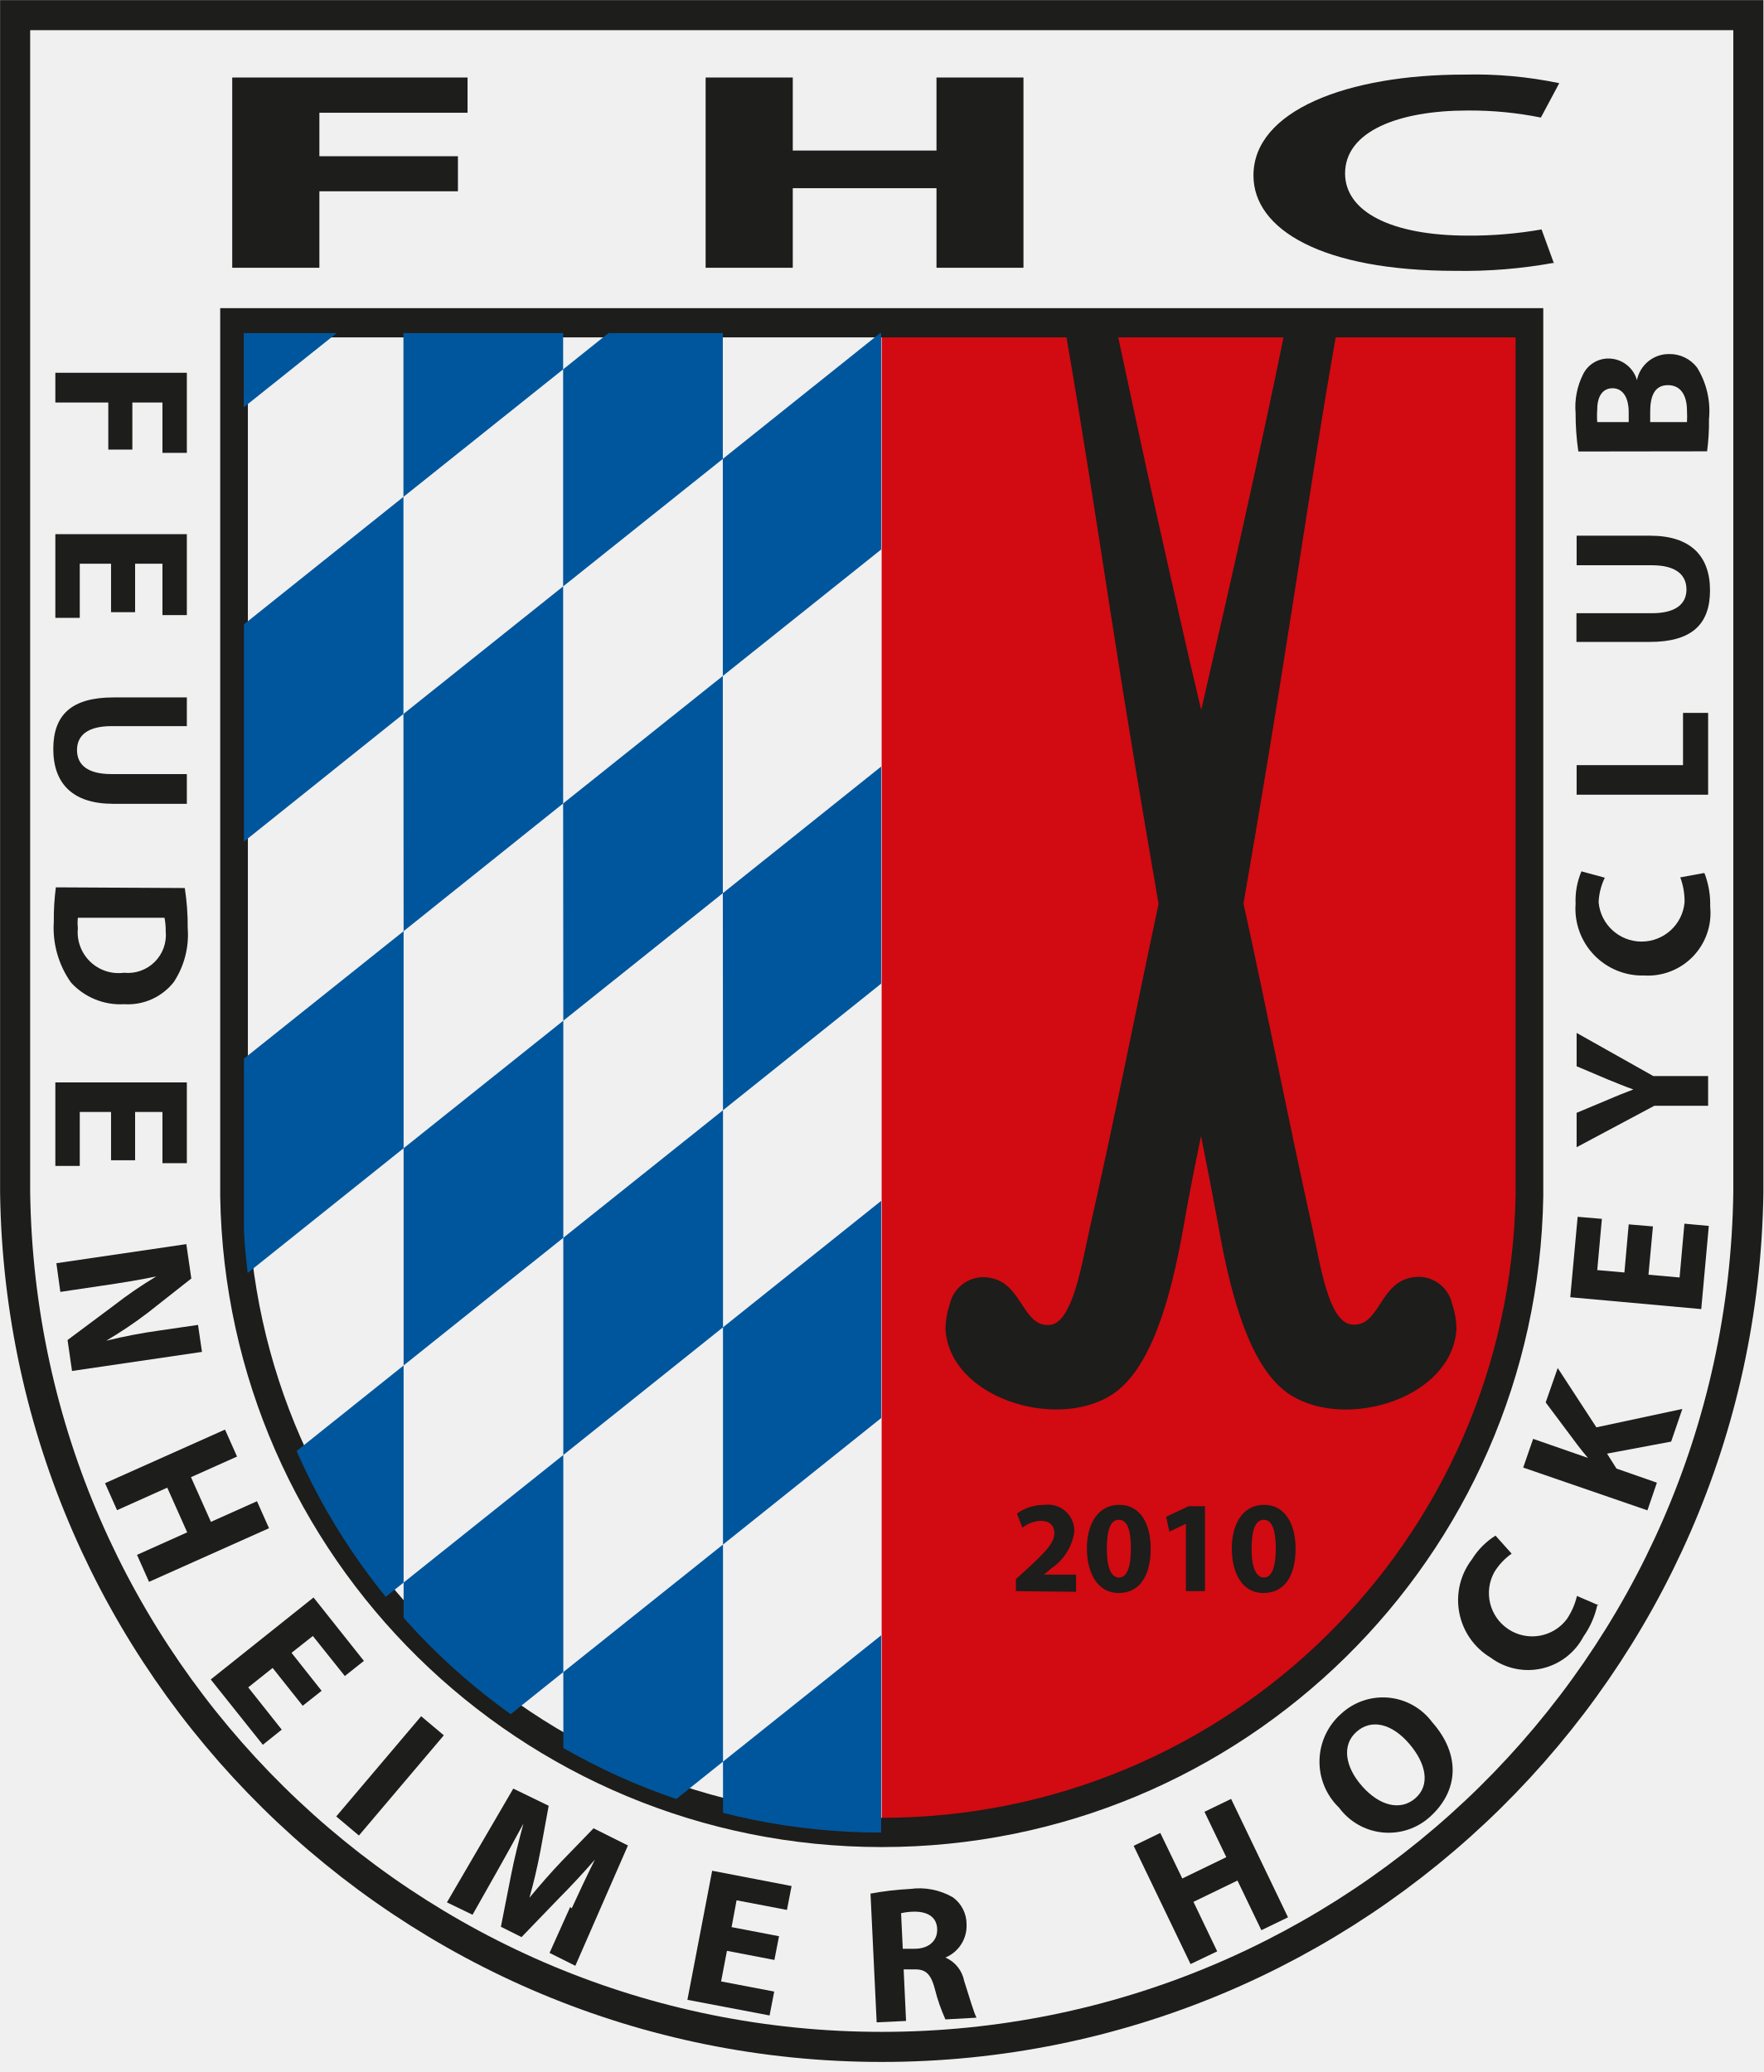
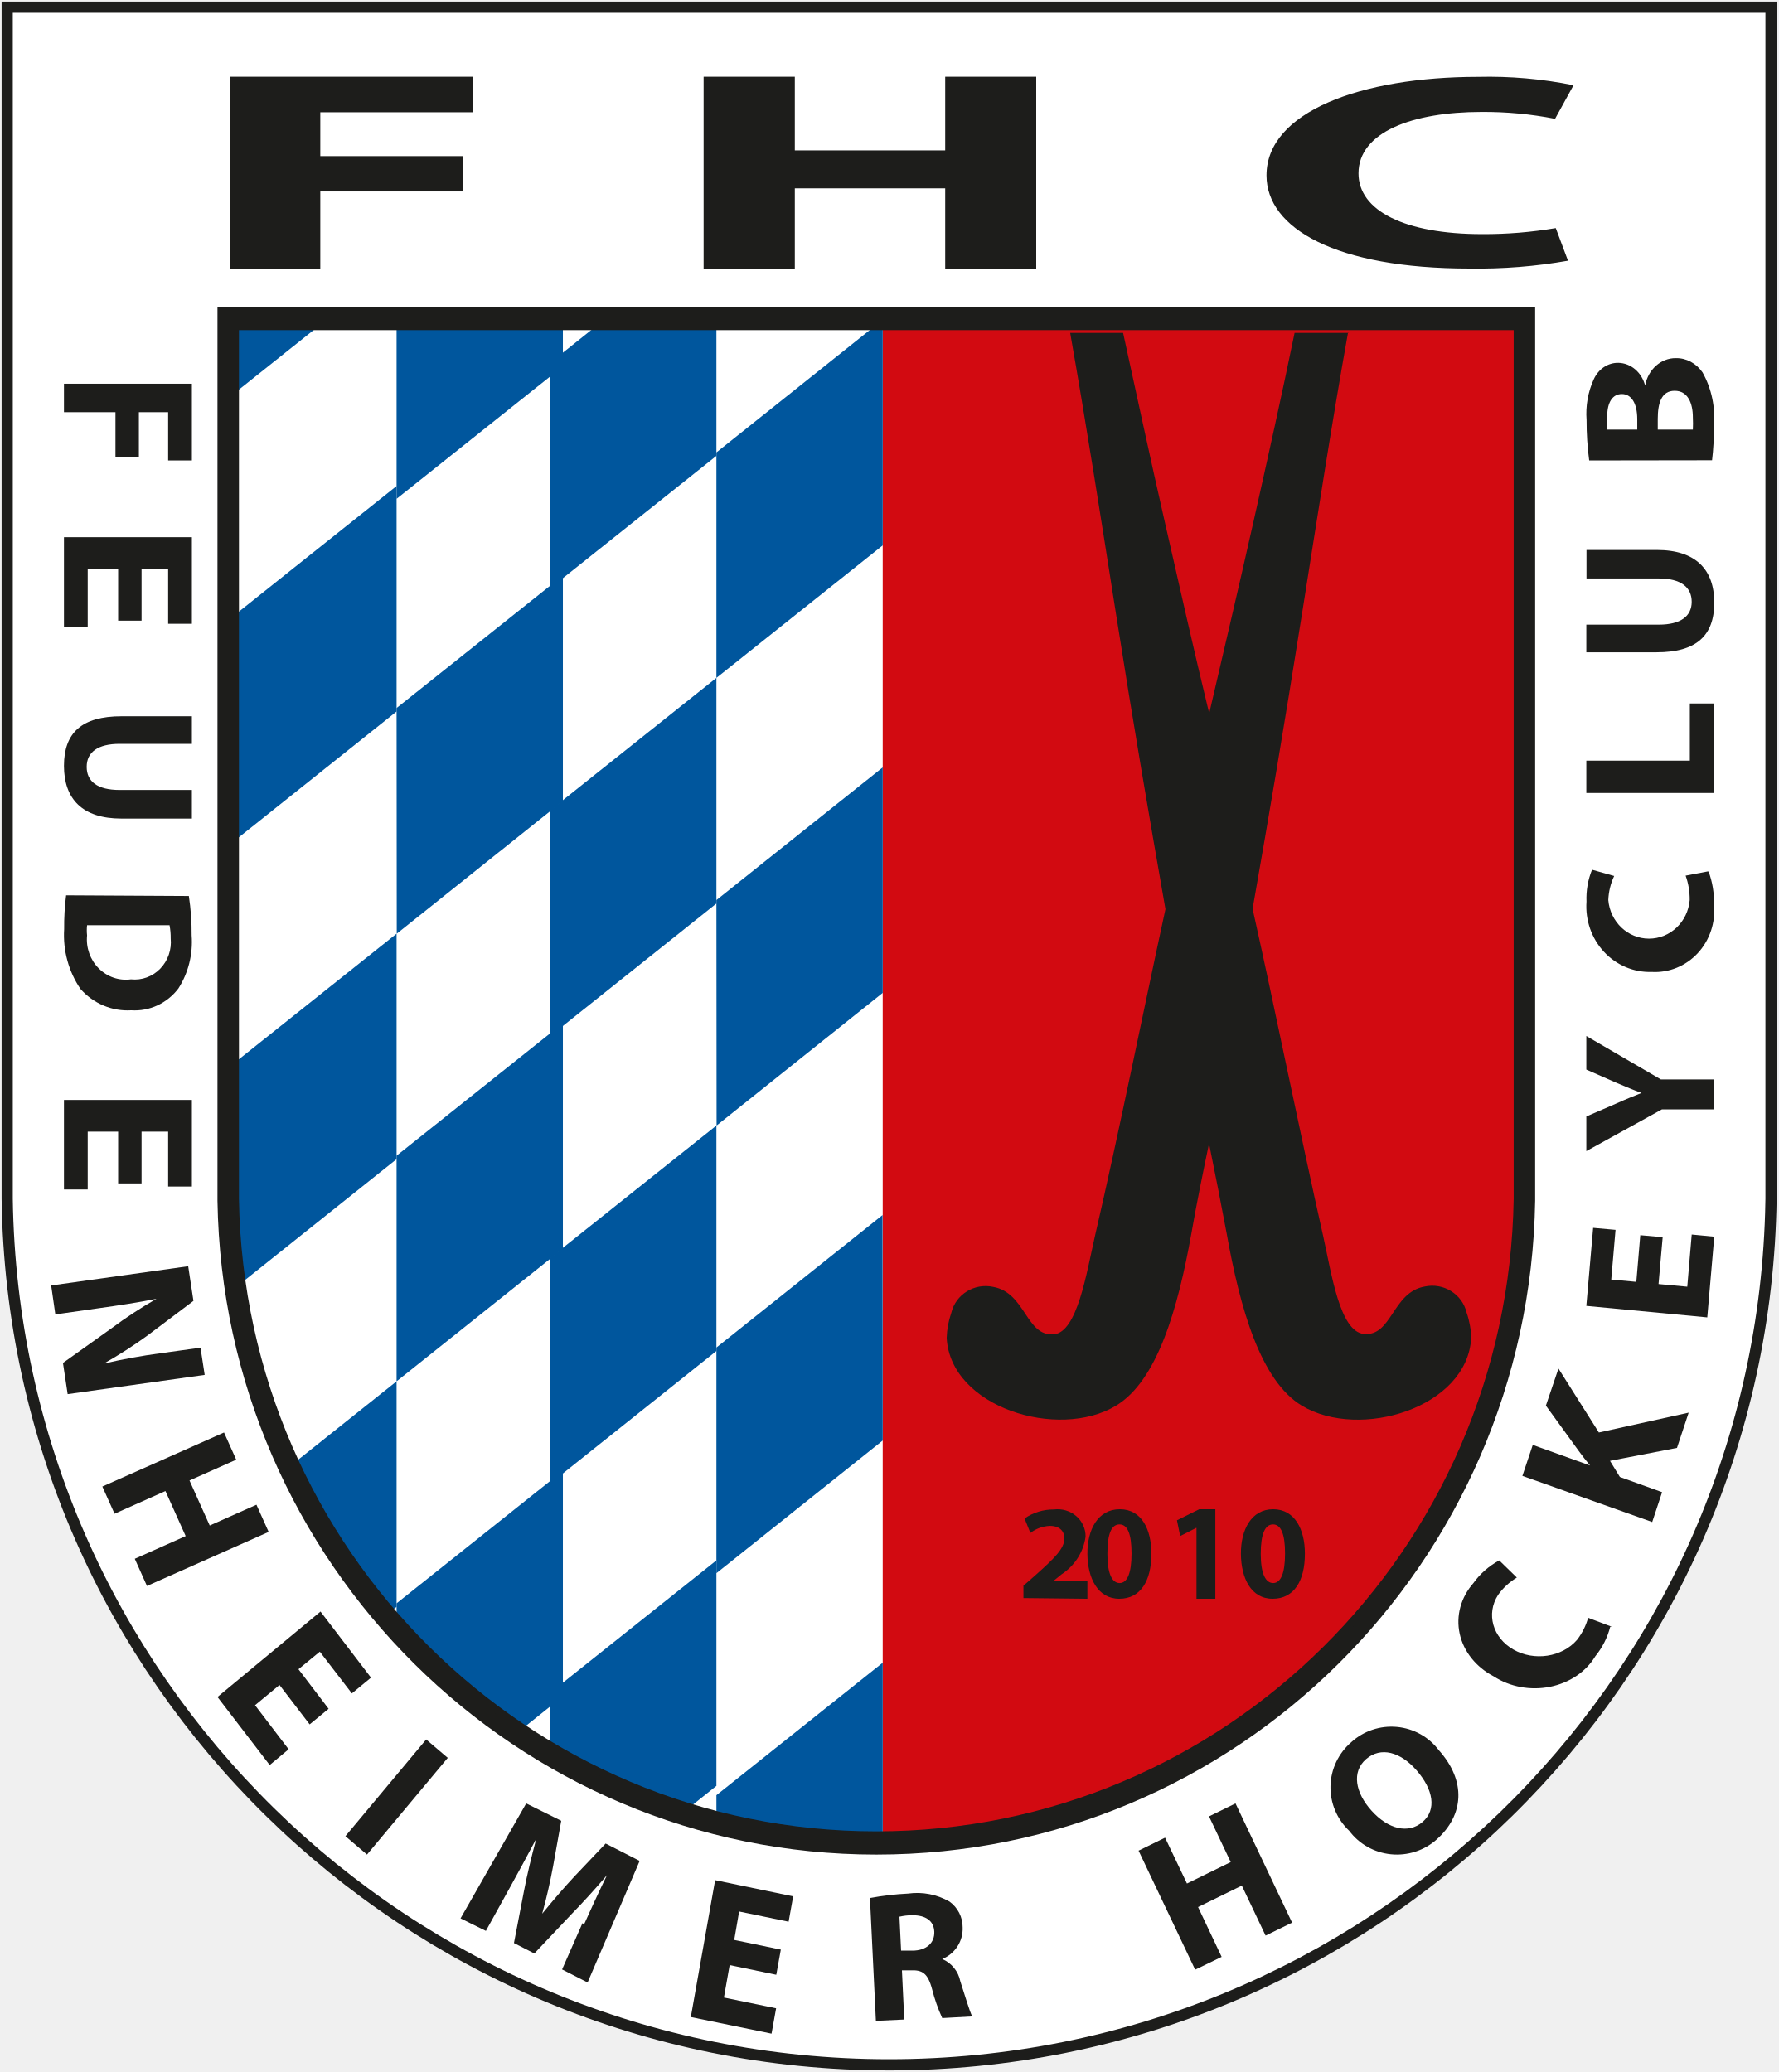
- <svg xmlns="http://www.w3.org/2000/svg" id="Ebene_1" data-name="Ebene 1" viewBox="0 0 102.59 120.56">
-   <defs>
-     <style>.cls-1,.cls-4,.cls-6{fill:none;}.cls-2,.cls-9{fill:#1d1d1b;}.cls-3{clip-path:url(#clip-path);}.cls-4,.cls-6{stroke:#1d1d1b;}.cls-4{stroke-width:1.75px;}.cls-5{fill:#d20a11;}.cls-6{stroke-width:0.58px;}.cls-7{clip-path:url(#clip-path-2);}.cls-8{fill:#00569d;}.cls-9{fill-rule:evenodd;}</style>
-     <clipPath id="clip-path" transform="translate(-14 -3.5)">
-       <rect class="cls-1" x="14" y="3.5" width="102.59" height="120.56" />
-     </clipPath>
-     <clipPath id="clip-path-2" transform="translate(-14 -3.5)">
-       <path class="cls-1" d="M28.13,22.88V73a37.13,37.13,0,0,0,37.13,37.13V22.88Z" />
-     </clipPath>
-   </defs>
-   <polygon class="cls-2" points="10.87 21.69 10.87 26.35 9.45 26.35 9.45 23.42 7.7 23.42 7.7 26.16 6.3 26.16 6.3 23.42 3.22 23.42 3.22 21.69 10.87 21.69 10.87 21.69" />
-   <polygon class="cls-2" points="6.46 35.62 6.46 32.8 4.64 32.8 4.64 35.95 3.22 35.95 3.22 31.08 10.87 31.08 10.87 35.79 9.45 35.79 9.45 32.8 7.86 32.8 7.86 35.62 6.46 35.62 6.46 35.62" />
-   <path class="cls-2" d="M24.87,45.75H20.48c-1.33,0-2,.51-2,1.39s.64,1.4,2,1.4h4.39v1.73H20.58c-2.36,0-3.48-1.19-3.48-3.19s1.08-3,3.5-3h4.27v1.72Z" transform="translate(-14 -3.5)" />
-   <path class="cls-2" d="M18.53,56.9a2.69,2.69,0,0,0,0,.6,2.38,2.38,0,0,0,2.68,2.6,2.21,2.21,0,0,0,2.43-2.42,3.79,3.79,0,0,0-.07-.78Zm6.22-1.73a14.34,14.34,0,0,1,.17,2.33,5,5,0,0,1-.81,3.14,3.39,3.39,0,0,1-2.88,1.29,3.89,3.89,0,0,1-3.1-1.26,5.51,5.51,0,0,1-1-3.54,14.06,14.06,0,0,1,.12-2Z" transform="translate(-14 -3.5)" />
-   <polygon class="cls-2" points="6.46 67.51 6.46 64.7 4.64 64.7 4.64 67.84 3.22 67.84 3.22 62.98 10.87 62.98 10.87 67.68 9.45 67.68 9.45 64.7 7.86 64.7 7.86 67.51 6.46 67.51 6.46 67.51" />
-   <path class="cls-2" d="M17.28,77l7.56-1.11.29,2-2.54,2a24.73,24.73,0,0,1-2.41,1.62v0a31.35,31.35,0,0,1,3.14-.6l2.2-.32.23,1.57-7.56,1.11-.26-1.8,2.68-2a24.62,24.62,0,0,1,2.48-1.7v0c-1,.21-2.06.38-3.3.56l-2.28.34L17.28,77Z" transform="translate(-14 -3.5)" />
-   <polygon class="cls-2" points="13.79 84.75 11.11 85.95 12.27 88.55 14.95 87.35 15.65 88.92 8.67 92.04 7.97 90.47 10.89 89.16 9.73 86.56 6.81 87.87 6.11 86.3 13.09 83.18 13.79 84.75 13.79 84.75" />
-   <polygon class="cls-2" points="17.61 99.25 15.86 97.05 14.44 98.18 16.39 100.64 15.29 101.52 12.26 97.72 18.24 92.95 21.17 96.64 20.06 97.52 18.2 95.19 16.96 96.17 18.71 98.38 17.61 99.25 17.61 99.25" />
-   <polygon class="cls-2" points="25.82 100.97 20.88 106.8 19.56 105.69 24.5 99.86 25.82 100.97 25.82 100.97" />
-   <path class="cls-2" d="M47.26,114.54c.38-.83.85-1.84,1.35-2.84h0c-.66.76-1.43,1.59-2.1,2.26l-2.17,2.25-1.2-.6.59-3c.18-.93.45-2,.72-3h0c-.49.91-1.06,1.94-1.53,2.77l-1.43,2.53L40,114.19l3.86-6.62,2.06,1-.48,2.62c-.17.9-.39,1.85-.64,2.73l0,0c.58-.7,1.26-1.48,1.88-2.13l1.85-1.91,2,1-3.06,7-1.5-.75,1.2-2.67Z" transform="translate(-14 -3.5)" />
-   <polygon class="cls-2" points="45.05 114.04 42.29 113.51 41.95 115.29 45.04 115.88 44.77 117.27 39.99 116.36 41.43 108.85 46.05 109.74 45.78 111.13 42.85 110.57 42.56 112.13 45.32 112.66 45.05 114.04 45.05 114.04" />
-   <path class="cls-2" d="M66.52,116.89l.68,0c.86,0,1.35-.49,1.32-1.16s-.53-1-1.32-1a3.5,3.5,0,0,0-.78.09l.1,2.1Zm-1.87-3.21a16.8,16.8,0,0,1,2.29-.27,3.89,3.89,0,0,1,2.5.49,1.93,1.93,0,0,1,.79,1.57A2,2,0,0,1,69,117.4v0a1.87,1.87,0,0,1,1.09,1.36c.28.86.56,1.85.72,2.14L69,121a10.35,10.35,0,0,1-.61-1.75c-.26-1-.6-1.19-1.31-1.16l-.51,0,.14,3-1.71.08-.36-7.53Z" transform="translate(-14 -3.5)" />
-   <polygon class="cls-2" points="67.5 106.65 68.78 109.3 71.34 108.06 70.07 105.42 71.62 104.67 74.93 111.56 73.38 112.31 71.99 109.42 69.43 110.66 70.81 113.54 69.26 114.28 65.95 107.4 67.5 106.65 67.5 106.65" />
-   <path class="cls-2" d="M93.25,107.44c1,1.13,2.22,1.45,3.09.69s.64-2-.35-3.16-2.18-1.49-3.07-.71-.66,2.07.33,3.18Zm4.07-3.73c1.67,1.89,1.54,4-.14,5.51a3.58,3.58,0,0,1-5.28-.54,3.71,3.71,0,0,1,.13-5.47,3.57,3.57,0,0,1,5.29.5Z" transform="translate(-14 -3.5)" />
-   <path class="cls-2" d="M106.92,96.91a5,5,0,0,1-.8,1.81,3.64,3.64,0,0,1-5.4,1.23,3.9,3.9,0,0,1-1.09-5.72A4.33,4.33,0,0,1,101,92.85l.94,1.05a3.6,3.6,0,0,0-1,1.06,2.52,2.52,0,0,0,4.21,2.75,4.09,4.09,0,0,0,.59-1.35l1.27.55Z" transform="translate(-14 -3.5)" />
-   <path class="cls-2" d="M102.63,88.84l.56-1.62,3.19,1.11v0c-.22-.25-.42-.51-.62-.77l-1.84-2.46.7-2,2.25,3.45,5-1.07-.65,1.9-3.73.7.55.87,2.35.82-.55,1.61-7.23-2.49Z" transform="translate(-14 -3.5)" />
-   <polygon class="cls-2" points="96.16 71.36 95.9 74.17 97.71 74.33 97.99 71.2 99.41 71.33 98.97 76.17 91.35 75.48 91.78 70.8 93.19 70.92 92.92 73.9 94.5 74.04 94.75 71.24 96.16 71.36 96.16 71.36" />
-   <path class="cls-2" d="M113.37,67.84h-3.13l-4.52,2.41v-2l1.84-.77c.55-.24,1-.41,1.46-.59v0c-.48-.17-.92-.35-1.46-.57l-1.84-.78V63.6l4.46,2.51h3.19v1.73Z" transform="translate(-14 -3.5)" />
-   <path class="cls-2" d="M113.16,54.31a5,5,0,0,1,.33,1.95,3.64,3.64,0,0,1-3.83,4,3.89,3.89,0,0,1-4-4.17A4.37,4.37,0,0,1,106,54.2l1.36.37A3.57,3.57,0,0,0,107,56a2.51,2.51,0,0,0,5,0,4,4,0,0,0-.25-1.45l1.36-.25Z" transform="translate(-14 -3.5)" />
-   <polygon class="cls-2" points="91.72 46.24 91.72 44.52 97.91 44.52 97.91 41.48 99.37 41.48 99.37 46.24 91.72 46.24 91.72 46.24" />
-   <path class="cls-2" d="M105.72,39.18h4.39c1.33,0,2-.51,2-1.38s-.64-1.41-2-1.41h-4.39V34.67H110c2.36,0,3.48,1.19,3.48,3.18s-1.08,3-3.5,3h-4.27V39.18Z" transform="translate(-14 -3.5)" />
-   <path class="cls-2" d="M112.14,28.06a6.24,6.24,0,0,0,0-.67c0-.79-.3-1.48-1.11-1.48S110,26.6,110,27.47v.59Zm-3.39,0v-.57c0-.92-.38-1.4-.94-1.4s-.89.45-.89,1.23a4.79,4.79,0,0,0,0,.74Zm-2.93,1.71a15.05,15.05,0,0,1-.16-2.24,4.23,4.23,0,0,1,.44-2.26,1.64,1.64,0,0,1,1.5-.91,1.73,1.73,0,0,1,1.63,1.26h0a1.89,1.89,0,0,1,1.87-1.52,2,2,0,0,1,1.63.79,4.8,4.8,0,0,1,.69,3,13,13,0,0,1-.11,1.87Z" transform="translate(-14 -3.5)" />
-   <g class="cls-3">
-     <path class="cls-4" d="M14.88,4.38V72.89h0a50.42,50.42,0,0,0,100.83,0h0V4.38Z" transform="translate(-14 -3.5)" />
+ <svg xmlns="http://www.w3.org/2000/svg" width="139px" height="162px" viewBox="0 0 139 162" version="1.1">
+   <g id="HBW" stroke="none" stroke-width="1" fill="none" fill-rule="evenodd">
+     <g id="551-FHC" transform="translate(-18, -6)">
+       <g id="Group" transform="translate(19, 7)">
+         <path d="M0,0 L0,92.722 L0,92.722 C0.528,130.031 31.041,160 68.5,160 C105.959,160 136.472,130.031 137,92.722 L137,92.722 L137,0 L0,0 Z" id="Background" fill="#FFFFFF" />
+         <path d="M0,0 L0,92.722 L0,92.722 C0.528,130.031 31.041,160 68.5,160 C105.959,160 136.472,130.031 137,92.722 L137,92.722 L137,0 L0,0 Z" id="Path" stroke="#1D1D1B" stroke-width="1.75" />
+         <path d="M118,92.555 L118,23 L68,23 L68,144 C95.593,144 117.97,120.976 118,92.555 L118,92.555 Z" id="Path" fill="#D20A11" fill-rule="nonzero" />
+         <g transform="translate(17, 2)" fill="#00569D" fill-rule="nonzero" id="Path">
+           <polygon points="38 120 51 109.629 50.986 92 38 102.357 38 120" />
+           <polygon points="25.014 147 38 136.629 38 119 25 129.357 25.014 147" />
+           <polygon points="38.014 155 51 144.629 51 127 38 137.357 38.014 155" />
+           <polygon points="0 28 13 17.643 13 0 0 10.357 0 28" />
+           <polygon points="13 36 26 25.643 26 8 13 18.371 13 36" />
+           <polygon points="0 63 13 52.629 13 35 0 45.357 0 63" />
+           <polygon points="25 43 38 32.643 38 15 25 25.371 25 43" />
+           <polygon points="38 50 51 39.643 51 22 38 32.371 38 50" />
+           <polygon points="13.014 70 26 59.629 26 42 13 52.357 13.014 70" />
+           <polygon points="38.014 85 51 74.629 51 57 38 67.371 38.014 85" />
+           <polygon points="25.014 78 38 67.643 38 50 25 60.357 25.014 78" />
+           <polygon points="0 98 13 87.629 13 70 0 80.357 0 98" />
+           <polygon points="13 105 26 94.629 26 77 13 87.357 13 105" />
+           <polygon points="25 113 38 102.629 38 85 25 95.357 25 113" />
+           <polygon points="0 133 13 122.629 13 105 0 115.357 0 133" />
+           <polygon points="13.014 140 26 129.629 26 112 13 122.357 13.014 140" />
+         </g>
+         <path d="M117.611,92.748 C117.162,120.342 94.859,142.474 67.5,142.474 C40.141,142.474 17.838,120.342 17.389,92.748 L17.389,24.523 L117.611,24.523 L117.611,92.748 L117.611,92.748 Z M16,23 L16,92.884 L16,92.884 C16.455,121.247 39.379,144 67.5,144 C95.621,144 118.545,121.247 119,92.884 L119,92.884 L119,23 L16,23 Z" id="Shape" fill="#1D1D1B" fill-rule="nonzero" />
+         <path d="M117.611,92.748 C117.162,120.342 94.859,142.474 67.5,142.474 C40.141,142.474 17.838,120.342 17.389,92.748 L17.389,24.523 L117.611,24.523 L117.611,92.748 L117.611,92.748 Z M16,23 L16,92.884 L16,92.884 C16.455,121.247 39.379,144 67.5,144 C95.621,144 118.545,121.247 119,92.884 L119,92.884 L119,23 L16,23 Z" id="Shape" stroke="#1D1D1B" stroke-width="0.58" />
+         <path d="M137,0 L137,92.722 L136.975,93.839 C135.862,130.627 105.584,160 68.5,160 C31.041,160 0.528,130.031 0,92.722 L0,92.722 L0,0 L137,0 Z M119,23 L16,23 L16,92.884 C16.455,121.247 39.379,144 67.5,144 C95.621,144 118.545,121.247 119,92.884 L119,23 Z" id="Combined-Shape" fill="#FFFFFF" />
+         <polygon id="Path" fill="#1D1D1B" fill-rule="nonzero" points="14 29 14 35 12.144 35 12.144 31.227 9.856 31.227 9.856 34.755 8.026 34.755 8.026 31.227 4 31.227 4 29 14 29" />
+         <polygon id="Path" fill="#1D1D1B" fill-rule="nonzero" points="8.235 47.526 8.235 43.472 5.856 43.472 5.856 48 4 48 4 41 14 41 14 47.77 12.144 47.77 12.144 43.472 10.065 43.472 10.065 47.526 8.235 47.526" />
+         <path d="M14,57.158 L8.35,57.158 C6.638,57.158 5.776,57.817 5.776,58.955 C5.776,60.092 6.6,60.764 8.35,60.764 L14,60.764 L14,63 L8.479,63 C5.441,63 4,61.462 4,58.877 C4,56.292 5.39,55 8.505,55 L14,55 L14,57.223 L14,57.158 Z" id="Path" fill="#1D1D1B" fill-rule="nonzero" />
+         <path d="M5.806,71.34 C5.777,71.604 5.777,71.87 5.806,72.134 C5.712,73.091 6.047,74.04 6.715,74.71 C7.383,75.38 8.311,75.698 9.234,75.571 C10.081,75.663 10.922,75.357 11.525,74.736 C12.128,74.115 12.429,73.247 12.343,72.372 C12.348,72.026 12.318,71.68 12.254,71.34 L5.806,71.34 Z M13.763,69.053 C13.917,70.072 13.989,71.102 13.981,72.134 C14.091,73.598 13.727,75.059 12.944,76.285 C12.063,77.446 10.685,78.084 9.26,77.991 C7.763,78.082 6.306,77.47 5.294,76.325 C4.362,74.962 3.91,73.31 4.015,71.644 C4.005,70.76 4.056,69.877 4.168,69 L13.763,69.053 Z" id="Shape" fill="#1D1D1B" fill-rule="nonzero" />
+         <polygon id="Path" fill="#1D1D1B" fill-rule="nonzero" points="8.235 91.525 8.235 87.477 5.856 87.477 5.856 92 4 92 4 85 14 85 14 91.77 12.144 91.77 12.144 87.477 10.065 87.477 10.065 91.525 8.235 91.525" />
+         <path d="M3,99.504 L13.711,98 L14.122,100.71 L10.523,103.42 C9.431,104.215 8.291,104.948 7.109,105.615 L7.109,105.615 C8.576,105.272 10.061,105.001 11.557,104.802 L14.674,104.369 L15,106.496 L4.289,108 L3.921,105.561 L7.718,102.851 C8.839,102.015 10.012,101.246 11.231,100.547 L11.231,100.547 C9.815,100.832 8.313,101.062 6.556,101.306 L3.326,101.767 L3,99.504 Z" id="Path" fill="#1D1D1B" fill-rule="nonzero" />
+         <polygon id="Path" fill="#1D1D1B" fill-rule="nonzero" points="17.465 113.126 13.813 114.752 15.394 118.273 19.046 116.648 20 118.774 10.488 123 9.535 120.874 13.514 119.099 11.933 115.578 7.954 117.352 7 115.226 16.512 111 17.465 113.126" />
+         <polygon id="Path" fill="#1D1D1B" fill-rule="nonzero" points="23.205 133.821 20.848 130.741 18.936 132.323 21.562 135.768 20.081 137 16 131.679 24.054 125 28 130.167 26.505 131.399 24 128.137 22.33 129.509 24.687 132.603 23.205 133.821" />
+         <polygon id="Path" fill="#1D1D1B" fill-rule="nonzero" points="34 136.439 27.687 144 26 142.561 32.313 135 34 136.439" />
+         <path d="M44.652,149.465 C45.158,148.338 45.783,146.966 46.447,145.608 L46.447,145.608 C45.57,146.64 44.546,147.767 43.655,148.677 L40.77,151.732 L39.175,150.918 L39.959,146.844 C40.198,145.581 40.557,144.128 40.916,142.77 L40.916,142.77 C40.265,144.006 39.507,145.404 38.882,146.532 L36.981,149.967 L35,148.989 L40.132,140 L42.871,141.358 L42.233,144.916 C42.007,146.138 41.714,147.428 41.382,148.623 L41.382,148.623 C42.153,147.672 43.057,146.613 43.881,145.73 L46.341,143.137 L49,144.495 L44.932,154 L42.937,152.982 L44.533,149.356 L44.652,149.465 Z" id="Path" fill="#1D1D1B" fill-rule="nonzero" />
+         <polygon id="Path" fill="#1D1D1B" fill-rule="nonzero" points="59.68 153.397 56.036 152.641 55.587 155.178 59.667 156.019 59.31 158 53 156.703 54.901 146 61 147.268 60.644 149.249 56.776 148.451 56.393 150.675 60.036 151.43 59.68 153.397" />
+         <path d="M69.438,151.511 L70.319,151.511 C71.434,151.511 72.07,150.883 72.031,150.024 C71.992,149.165 71.344,148.742 70.319,148.742 C69.979,148.742 69.64,148.781 69.308,148.857 L69.438,151.55 L69.438,151.511 Z M67.013,147.395 C67.994,147.213 68.986,147.097 69.982,147.049 C71.103,146.893 72.245,147.114 73.224,147.677 C73.872,148.147 74.253,148.896 74.248,149.691 C74.293,150.765 73.657,151.753 72.653,152.165 L72.653,152.165 C73.386,152.481 73.915,153.133 74.066,153.91 C74.429,155.012 74.793,156.282 75,156.654 L72.653,156.782 C72.322,156.059 72.057,155.308 71.862,154.538 C71.525,153.255 71.084,153.012 70.164,153.05 L69.502,153.05 L69.684,156.897 L67.467,157 L67,147.344 L67.013,147.395 Z" id="Shape" fill="#1D1D1B" fill-rule="nonzero" />
+         <polygon id="Path" fill="#1D1D1B" fill-rule="nonzero" points="90.071 142.678 91.782 146.263 95.203 144.586 93.506 141.015 95.577 140 100 149.32 97.929 150.335 96.071 146.426 92.65 148.103 94.494 151.999 92.423 153 88 143.693 90.071 142.678" />
+         <path d="M106.213,140.572 C107.504,142.007 109.079,142.413 110.202,141.448 C111.324,140.483 111.028,138.909 109.75,137.436 C108.472,135.963 106.936,135.544 105.788,136.534 C104.639,137.525 104.936,139.163 106.213,140.572 L106.213,140.572 Z M111.466,135.836 C113.622,138.236 113.454,140.915 111.286,142.832 C110.316,143.691 109.022,144.107 107.724,143.976 C106.426,143.846 105.244,143.181 104.471,142.147 C103.503,141.231 102.969,139.958 103.001,138.638 C103.033,137.317 103.627,136.07 104.639,135.201 C105.601,134.328 106.894,133.899 108.197,134.02 C109.499,134.141 110.688,134.801 111.466,135.836 L111.466,135.836 Z" id="Shape" fill="#1D1D1B" fill-rule="nonzero" />
+         <path d="M124.868,126.191 C124.658,127.023 124.259,127.809 123.695,128.505 C122.971,129.712 121.676,130.581 120.153,130.884 C118.63,131.186 117.032,130.892 115.779,130.078 C114.381,129.347 113.406,128.13 113.101,126.733 C112.796,125.336 113.189,123.892 114.182,122.764 C114.689,122.051 115.376,121.448 116.19,121 L117.568,122.342 C116.978,122.702 116.48,123.164 116.102,123.698 C115.151,125.176 115.676,127.044 117.303,127.972 C118.931,128.899 121.103,128.567 122.273,127.214 C122.679,126.689 122.972,126.104 123.138,125.488 L125,126.191 L124.868,126.191 Z" id="Path" fill="#1D1D1B" fill-rule="nonzero" />
+         <path d="M118.028,114.319 L118.814,111.971 L123.293,113.58 L123.293,113.58 C122.984,113.217 122.703,112.841 122.422,112.464 L119.839,108.899 L120.822,106 L123.981,111 L131,109.449 L130.087,112.203 L124.851,113.217 L125.623,114.478 L128.922,115.667 L128.15,118 L118,114.391 L118.028,114.319 Z" id="Path" fill="#1D1D1B" fill-rule="nonzero" />
+         <polygon id="Path" fill="#1D1D1B" fill-rule="nonzero" points="128.968 95.73 128.645 99.393 130.891 99.601 131.238 95.521 133 95.691 132.454 102 123 101.101 123.533 95 125.283 95.156 124.948 99.041 126.908 99.223 127.218 95.574 128.968 95.73" />
+         <path d="M133,85.738 L128.908,85.738 L123,89 L123,86.293 L125.405,85.251 C126.124,84.926 126.712,84.696 127.314,84.453 L127.314,84.453 C126.686,84.223 126.111,83.979 125.405,83.681 L123,82.626 L123,80 L128.83,83.397 L133,83.397 L133,85.738 Z" id="Path" fill="#1D1D1B" fill-rule="nonzero" />
+         <path d="M132.557,67.145 C132.86,67.965 133.003,68.839 132.977,69.717 C133.113,71.115 132.651,72.505 131.714,73.519 C130.776,74.534 129.456,75.073 128.103,74.992 C126.702,75.037 125.348,74.464 124.378,73.416 C123.407,72.367 122.911,70.942 123.013,69.493 C122.977,68.639 123.125,67.787 123.446,67 L125.176,67.488 C124.899,68.077 124.743,68.719 124.718,69.374 C124.866,71.081 126.246,72.389 127.899,72.389 C129.553,72.389 130.933,71.081 131.081,69.374 C131.089,68.722 130.982,68.073 130.762,67.462 L132.493,67.132 L132.557,67.145 Z" id="Path" fill="#1D1D1B" fill-rule="nonzero" />
+         <polygon id="Path" fill="#1D1D1B" fill-rule="nonzero" points="123 61 123 58.471 131.092 58.471 131.092 54 133 54 133 61 123 61" />
+         <path d="M123.013,47.838 L128.663,47.838 C130.375,47.838 131.237,47.178 131.237,46.052 C131.237,44.926 130.413,44.227 128.663,44.227 L123.013,44.227 L123.013,42 L128.521,42 C131.559,42 133,43.54 133,46.117 C133,48.693 131.61,50 128.495,50 L123,50 L123,47.838 L123.013,47.838 Z" id="Path" fill="#1D1D1B" fill-rule="nonzero" />
+         <path d="M131.328,32.587 C131.343,32.273 131.343,31.957 131.328,31.642 C131.328,30.528 130.943,29.554 129.904,29.554 C128.866,29.554 128.584,30.528 128.584,31.755 L128.584,32.587 L131.328,32.587 Z M126.981,32.587 L126.981,31.783 C126.981,30.485 126.494,29.808 125.776,29.808 C125.058,29.808 124.634,30.443 124.634,31.543 C124.61,31.891 124.61,32.24 124.634,32.587 L126.981,32.587 Z M123.224,35 C123.084,33.954 123.016,32.897 123.019,31.84 C122.935,30.74 123.131,29.636 123.583,28.651 C123.945,27.85 124.694,27.35 125.506,27.367 C126.483,27.389 127.331,28.111 127.596,29.145 L127.596,29.145 C127.824,27.889 128.831,26.989 129.994,27 C130.813,26.984 131.589,27.398 132.084,28.115 C132.794,29.381 133.104,30.868 132.969,32.348 C132.98,33.23 132.933,34.111 132.828,34.986 L123.224,35 Z" id="Shape" fill="#1D1D1B" fill-rule="nonzero" />
+         <polygon id="Path" fill="#1D1D1B" fill-rule="nonzero" points="17 5 36 5 36 7.778 24.037 7.778 24.037 11.206 35.223 11.206 35.223 13.97 24.037 13.97 24.037 20 17 20 17 5" />
+         <polygon id="Path" fill="#1D1D1B" fill-rule="nonzero" points="61.129 5 61.129 10.759 72.885 10.759 72.885 5 80 5 80 20 72.885 20 72.885 13.726 61.129 13.726 61.129 20 54 20 54 5 61.129 5" />
+         <path d="M121.595,19.378 C119.046,19.83 116.456,20.036 113.865,19.995 C103.396,19.995 98,16.846 98,12.712 C98,7.752 105.379,5.01 114.54,5.01 C117.044,4.949 119.547,5.169 122,5.666 L120.556,8.29 C118.665,7.919 116.739,7.739 114.809,7.752 C109.413,7.752 105.191,9.327 105.191,12.555 C105.191,15.468 108.793,17.305 114.85,17.305 C116.781,17.315 118.709,17.157 120.61,16.833 L121.595,19.457 L121.595,19.378 Z" id="Path" fill="#1D1D1B" fill-rule="nonzero" />
+         <path d="M104.429,25.027 L100.195,25.027 C99.202,29.87 98.127,34.687 96.982,39.788 C95.838,44.889 94.679,49.786 93.521,54.779 C92.307,49.786 91.204,44.861 90.045,39.788 C88.887,34.714 87.853,29.87 86.791,25.027 L82.654,25.027 C83.909,32.15 85.053,39.476 86.239,47.019 C87.618,55.783 88.818,62.769 90.101,70.082 C88.308,78.344 86.515,87.338 84.584,95.668 C83.922,98.585 83.205,103.13 81.399,103.32 C79.192,103.537 79.192,100.077 76.641,99.616 C75.165,99.295 73.701,100.202 73.359,101.651 C73.14,102.281 73.019,102.939 73,103.605 C73.29,109.031 81.716,111.622 86.225,108.909 C89.466,106.969 91.08,101.298 92.128,95.438 C92.528,93.145 93.01,90.784 93.507,88.41 C93.99,90.784 94.458,93.145 94.886,95.438 C95.934,101.298 97.534,106.969 100.775,108.909 C105.298,111.622 113.71,109.058 114,103.605 C113.984,102.93 113.863,102.262 113.641,101.624 C113.299,100.175 111.835,99.268 110.359,99.589 C107.808,100.05 107.822,103.51 105.601,103.293 C103.726,103.103 103.078,98.558 102.43,95.641 C100.554,87.311 98.761,78.317 96.913,70.055 C98.196,62.769 99.382,55.783 100.775,46.991 C101.974,39.448 103.105,32.068 104.374,25 L104.429,25.027 Z" id="Path" fill="#1D1D1B" />
+         <path d="M79,123.945 L79,122.979 L79.9,122.192 C81.443,120.813 82.186,120.095 82.2,119.295 C82.2,118.743 81.871,118.301 81.057,118.301 C80.505,118.327 79.975,118.52 79.543,118.853 L79.086,117.722 C79.755,117.257 80.561,117.01 81.386,117.018 C82.016,116.938 82.65,117.126 83.125,117.534 C83.599,117.942 83.867,118.53 83.857,119.143 C83.696,120.343 83.009,121.418 81.971,122.096 L81.329,122.62 L84,122.62 L84,124 L79,123.945 Z" id="Path" fill="#1D1D1B" fill-rule="nonzero" />
+         <path d="M85.563,120.493 C85.563,122.035 85.927,122.772 86.52,122.772 C87.113,122.772 87.45,122.008 87.45,120.466 C87.45,118.924 87.14,118.187 86.507,118.187 C85.873,118.187 85.563,118.924 85.563,120.493 L85.563,120.493 Z M89,120.493 C89,122.567 88.178,124 86.493,124 C84.809,124 84.014,122.376 84,120.493 C83.987,118.61 84.809,117 86.534,117 C88.259,117 89,118.61 89,120.452 L89,120.493 Z" id="Shape" fill="#1D1D1B" fill-rule="nonzero" />
+         <polygon id="Path" fill="#1D1D1B" fill-rule="nonzero" points="92.527 118.46 92.5 118.46 91.252 119.097 91 117.864 92.739 117 94 117 94 124 92.527 124 92.527 118.46" />
+         <path d="M97.55,120.493 C97.55,122.035 97.927,122.772 98.52,122.772 C99.113,122.772 99.45,122.008 99.45,120.466 C99.45,118.924 99.127,118.187 98.507,118.187 C97.887,118.187 97.55,118.924 97.55,120.493 Z M101,120.493 C101,122.567 100.178,124 98.48,124 C96.782,124 96.014,122.376 96,120.493 C95.987,118.61 96.809,117 98.52,117 C100.232,117 101,118.61 101,120.452 L101,120.493 Z" id="Shape" fill="#1D1D1B" fill-rule="nonzero" />
+       </g>
+     </g>
  </g>
-   <polygon class="cls-2" points="13.51 4.51 27.2 4.51 27.2 6.56 18.58 6.56 18.58 9.09 26.64 9.09 26.64 11.13 18.58 11.13 18.58 15.58 13.51 15.58 13.51 4.51 13.51 4.51" />
-   <polygon class="cls-2" points="46.12 4.51 46.12 8.76 54.48 8.76 54.48 4.51 59.54 4.51 59.54 15.58 54.48 15.58 54.48 10.95 46.12 10.95 46.12 15.58 41.05 15.58 41.05 4.51 46.12 4.51 46.12 4.51" />
-   <path class="cls-2" d="M104.41,18.79a29.32,29.32,0,0,1-5.73.47c-7.76,0-11.76-2.4-11.76-5.55,0-3.78,5.47-5.87,12.26-5.87a24.13,24.13,0,0,1,5.53.5l-1.07,2a20.79,20.79,0,0,0-4.26-.41c-4,0-7.13,1.2-7.13,3.66,0,2.22,2.67,3.62,7.16,3.62a24,24,0,0,0,4.27-.36l.73,2Z" transform="translate(-14 -3.5)" />
-   <path class="cls-5" d="M102.46,73V22.8H65.29v87.33A37.17,37.17,0,0,0,102.46,73Z" transform="translate(-14 -3.5)" />
-   <path class="cls-2" d="M102.46,73a37.17,37.17,0,0,1-74.33,0V22.84h74.33V73ZM27.1,21.72V73.1h0a38.2,38.2,0,0,0,76.39,0h0V21.72Z" transform="translate(-14 -3.5)" />
-   <path class="cls-6" d="M102.46,73a37.17,37.17,0,0,1-74.33,0V22.84h74.33V73ZM27.1,21.72V73.1h0a38.2,38.2,0,0,0,76.39,0h0V21.72Z" transform="translate(-14 -3.5)" />
-   <g class="cls-7">
-     <polygon class="cls-8" points="42.06 89.87 51.35 82.44 51.34 69.81 42.06 77.23 42.06 89.87 42.06 89.87" />
-     <polygon class="cls-8" points="32.78 109.93 42.06 102.5 42.06 89.87 32.77 97.29 32.78 109.93 32.78 109.93" />
-     <polygon class="cls-8" points="42.07 115.14 51.35 107.71 51.35 95.08 42.06 102.5 42.07 115.14 42.07 115.14" />
-     <polygon class="cls-8" points="14.18 23.7 23.47 16.28 23.47 3.64 14.18 11.06 14.18 23.7 14.18 23.7" />
-     <polygon class="cls-8" points="23.47 28.91 32.76 21.49 32.76 8.85 23.47 16.28 23.47 28.91 23.47 28.91" />
-     <polygon class="cls-8" points="14.19 48.97 23.47 41.54 23.47 28.91 14.19 36.33 14.19 48.97 14.19 48.97" />
-     <polygon class="cls-8" points="32.76 34.12 42.05 26.7 42.05 14.06 32.76 21.49 32.76 34.12 32.76 34.12" />
-     <polygon class="cls-8" points="42.05 39.33 51.34 31.91 51.34 19.27 42.05 26.7 42.05 39.33 42.05 39.33" />
-     <polygon class="cls-8" points="23.48 54.18 32.76 46.75 32.76 34.12 23.47 41.54 23.48 54.18 23.48 54.18" />
-     <polygon class="cls-8" points="42.06 64.6 51.34 57.17 51.34 44.54 42.05 51.97 42.06 64.6 42.06 64.6" />
-     <polygon class="cls-8" points="32.77 59.39 42.05 51.97 42.05 39.33 32.76 46.75 32.77 59.39 32.77 59.39" />
-     <polygon class="cls-8" points="14.19 74.24 23.48 66.81 23.48 54.18 14.19 61.6 14.19 74.24 14.19 74.24" />
-     <polygon class="cls-8" points="23.48 79.45 32.77 72.02 32.77 59.39 23.48 66.81 23.48 79.45 23.48 79.45" />
-     <polygon class="cls-8" points="32.77 84.66 42.06 77.23 42.06 64.6 32.77 72.02 32.77 84.66 32.77 84.66" />
-     <polygon class="cls-8" points="14.2 99.51 23.48 92.08 23.48 79.45 14.2 86.87 14.2 99.51 14.2 99.51" />
-     <polygon class="cls-8" points="23.49 104.72 32.77 97.29 32.77 84.66 23.48 92.08 23.49 104.72 23.49 104.72" />
-   </g>
-   <path class="cls-9" d="M91.79,22.88H88.72C88,26.45,87.22,30,86.39,33.76s-1.67,7.37-2.51,11.05C83,41.13,82.2,37.5,81.36,33.76S79.77,26.45,79,22.88H76c.91,5.25,1.74,10.65,2.6,16.21,1,6.46,1.87,11.61,2.8,17-1.3,6.09-2.6,12.72-4,18.86-.48,2.15-1,5.5-2.31,5.64-1.6.16-1.6-2.39-3.45-2.73a2,2,0,0,0-2.38,1.5A4.88,4.88,0,0,0,69,80.8c.21,4,6.32,5.91,9.59,3.91,2.35-1.43,3.52-5.61,4.28-9.93.29-1.69.64-3.43,1-5.18.35,1.75.69,3.49,1,5.18.76,4.32,1.92,8.5,4.27,9.93,3.28,2,9.38.11,9.59-3.91a4.88,4.88,0,0,0-.26-1.46,2,2,0,0,0-2.38-1.5c-1.85.34-1.84,2.89-3.45,2.73-1.36-.14-1.83-3.49-2.3-5.64-1.36-6.14-2.66-12.77-4-18.86.93-5.37,1.79-10.52,2.8-17,.87-5.56,1.69-11,2.61-16.21Z" transform="translate(-14 -3.5)" />
-   <path class="cls-2" d="M73.1,96.08v-.7l.63-.57c1.08-1,1.6-1.52,1.61-2.1,0-.4-.23-.72-.8-.72a1.84,1.84,0,0,0-1.06.4l-.32-.82a2.71,2.71,0,0,1,1.61-.51A1.53,1.53,0,0,1,76.5,92.6a3.06,3.06,0,0,1-1.32,2.14l-.45.38H76.6v1Z" transform="translate(-14 -3.5)" />
-   <path class="cls-2" d="M78.39,93.62c0,1.13.27,1.67.71,1.67s.69-.56.69-1.69-.23-1.67-.7-1.67-.7.54-.7,1.69Zm2.55,0c0,1.52-.61,2.57-1.86,2.57S77.24,95,77.23,93.62s.6-2.56,1.88-2.56,1.83,1.18,1.83,2.53Z" transform="translate(-14 -3.5)" />
-   <polygon class="cls-2" points="68.99 88.67 68.97 88.67 68.03 89.12 67.84 88.25 69.15 87.64 70.1 87.64 70.1 92.58 68.99 92.58 68.99 88.67 68.99 88.67" />
-   <path class="cls-2" d="M86.81,93.62c0,1.13.28,1.67.72,1.67s.69-.56.69-1.69-.24-1.67-.7-1.67-.71.54-.71,1.69Zm2.56,0c0,1.52-.61,2.57-1.87,2.57S85.67,95,85.66,93.62s.6-2.56,1.87-2.56,1.84,1.18,1.84,2.53Z" transform="translate(-14 -3.5)" />
</svg>
